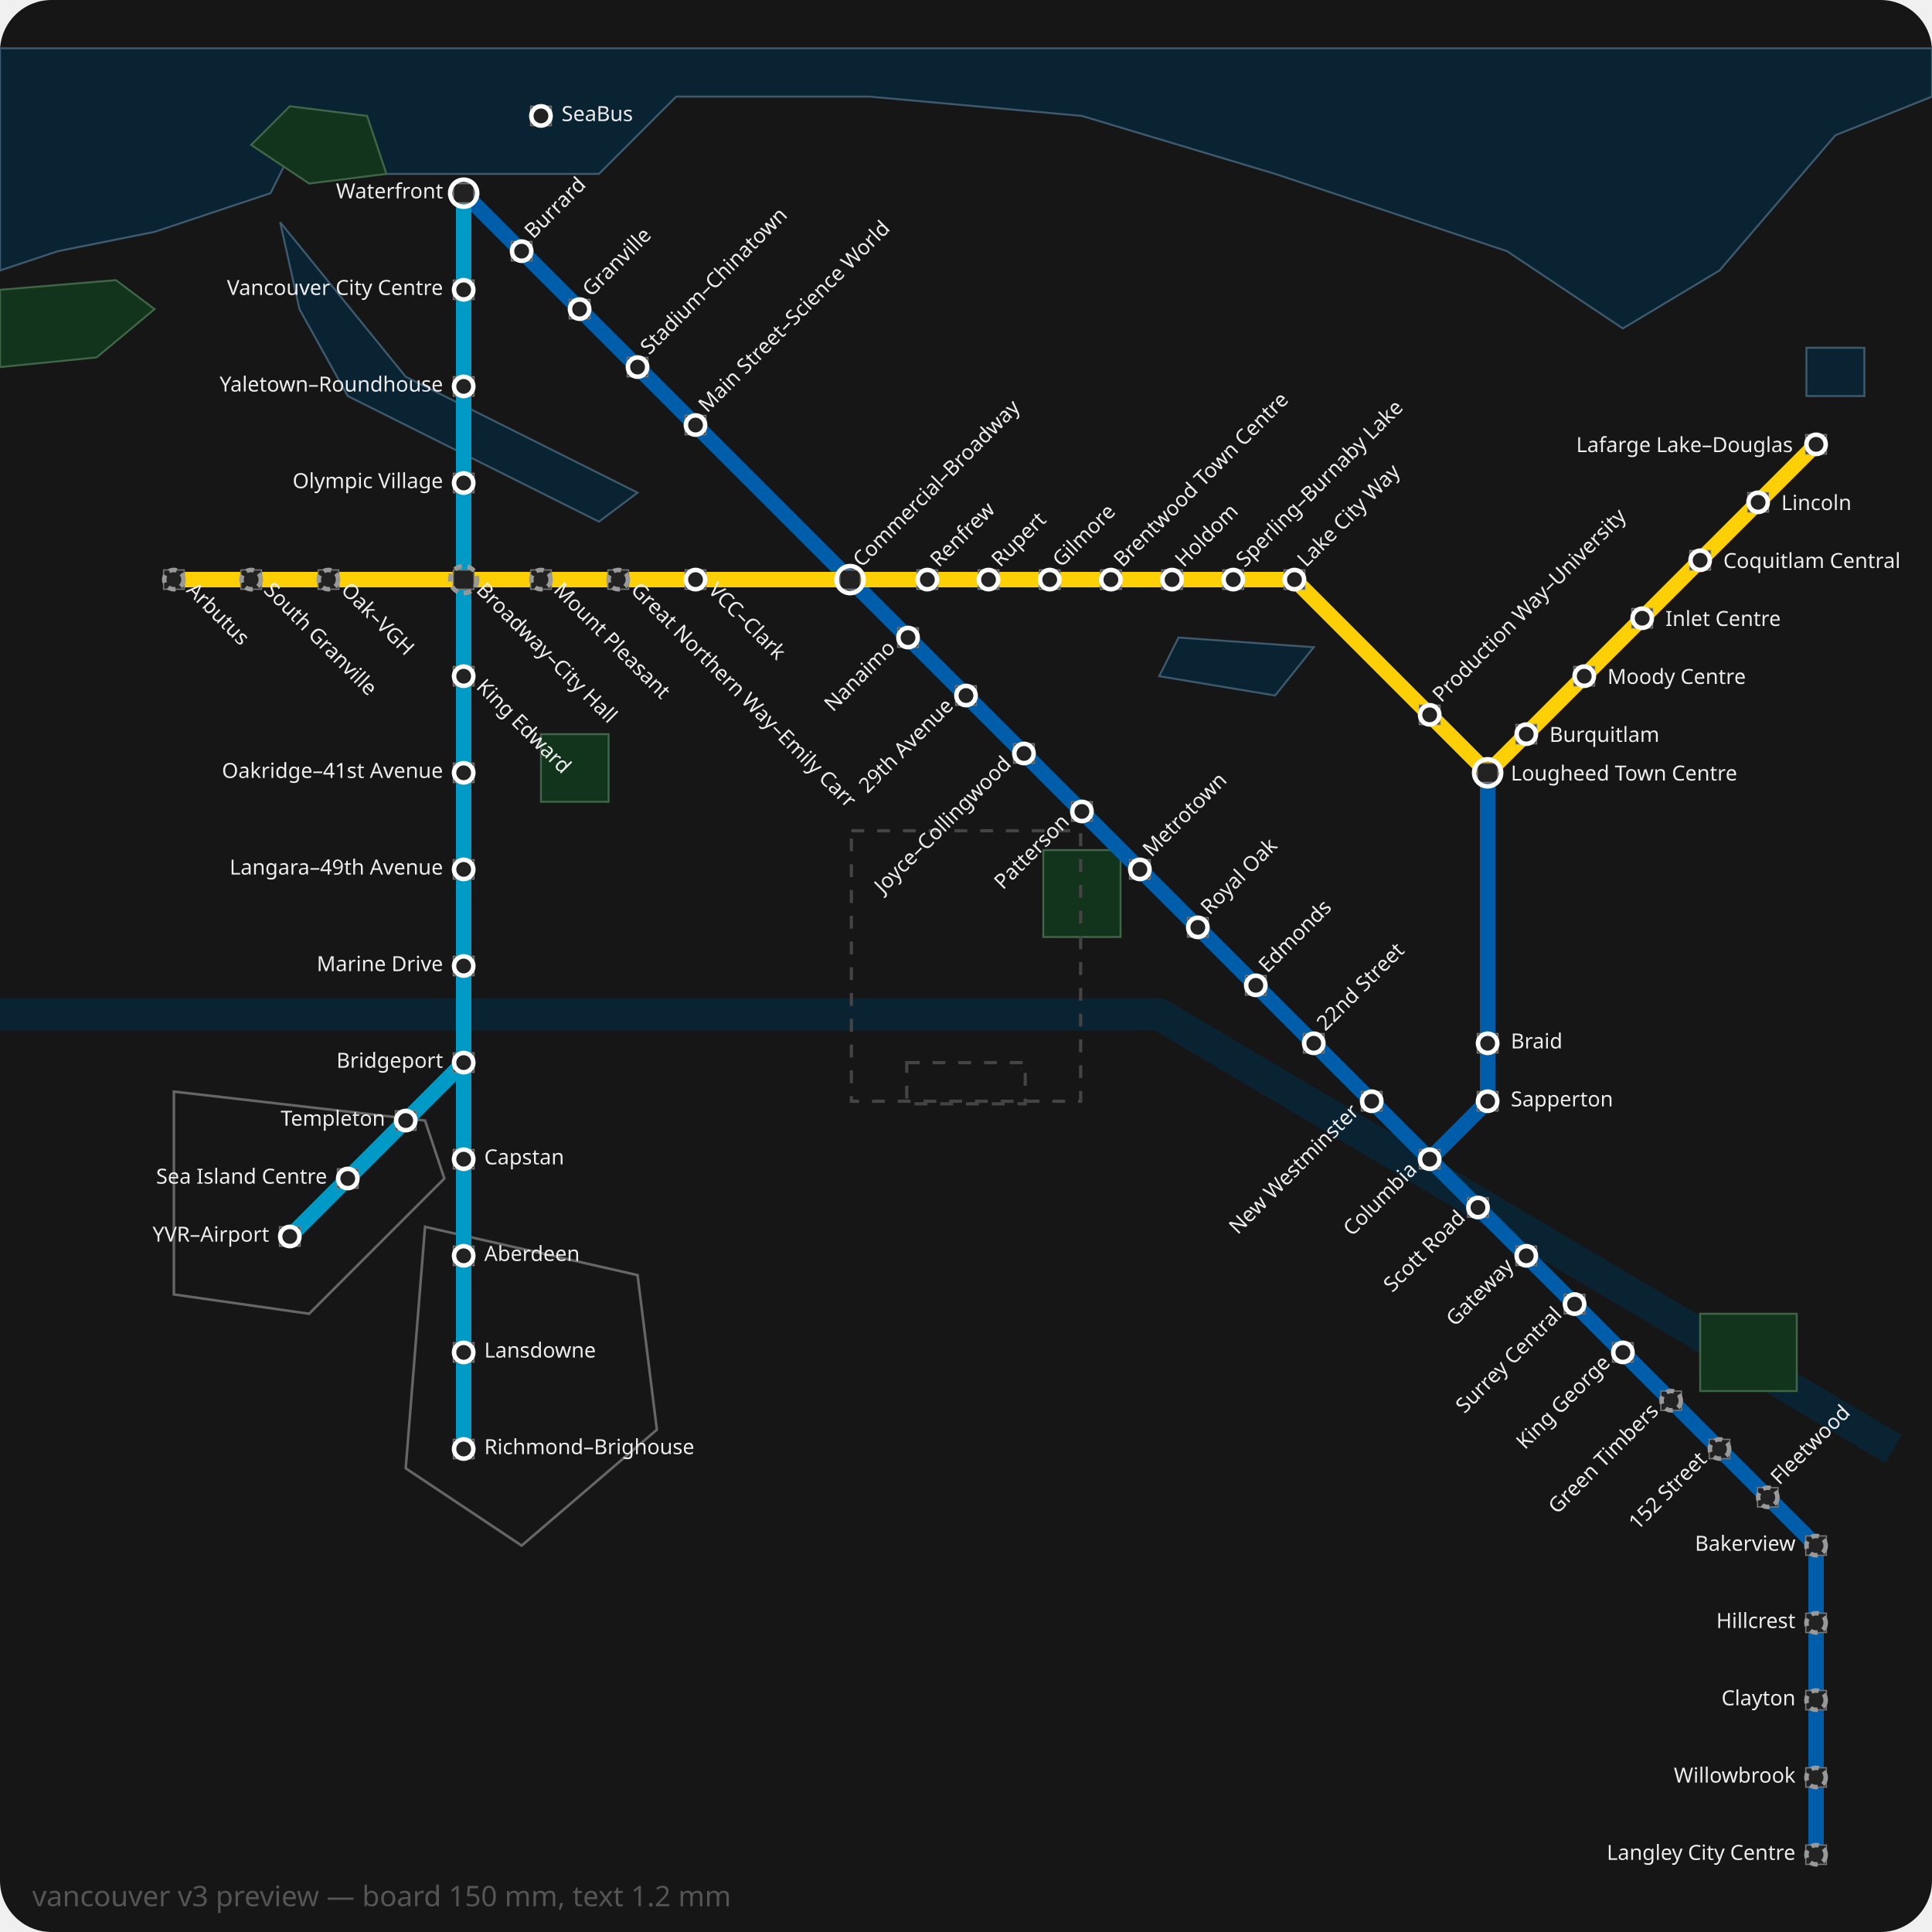
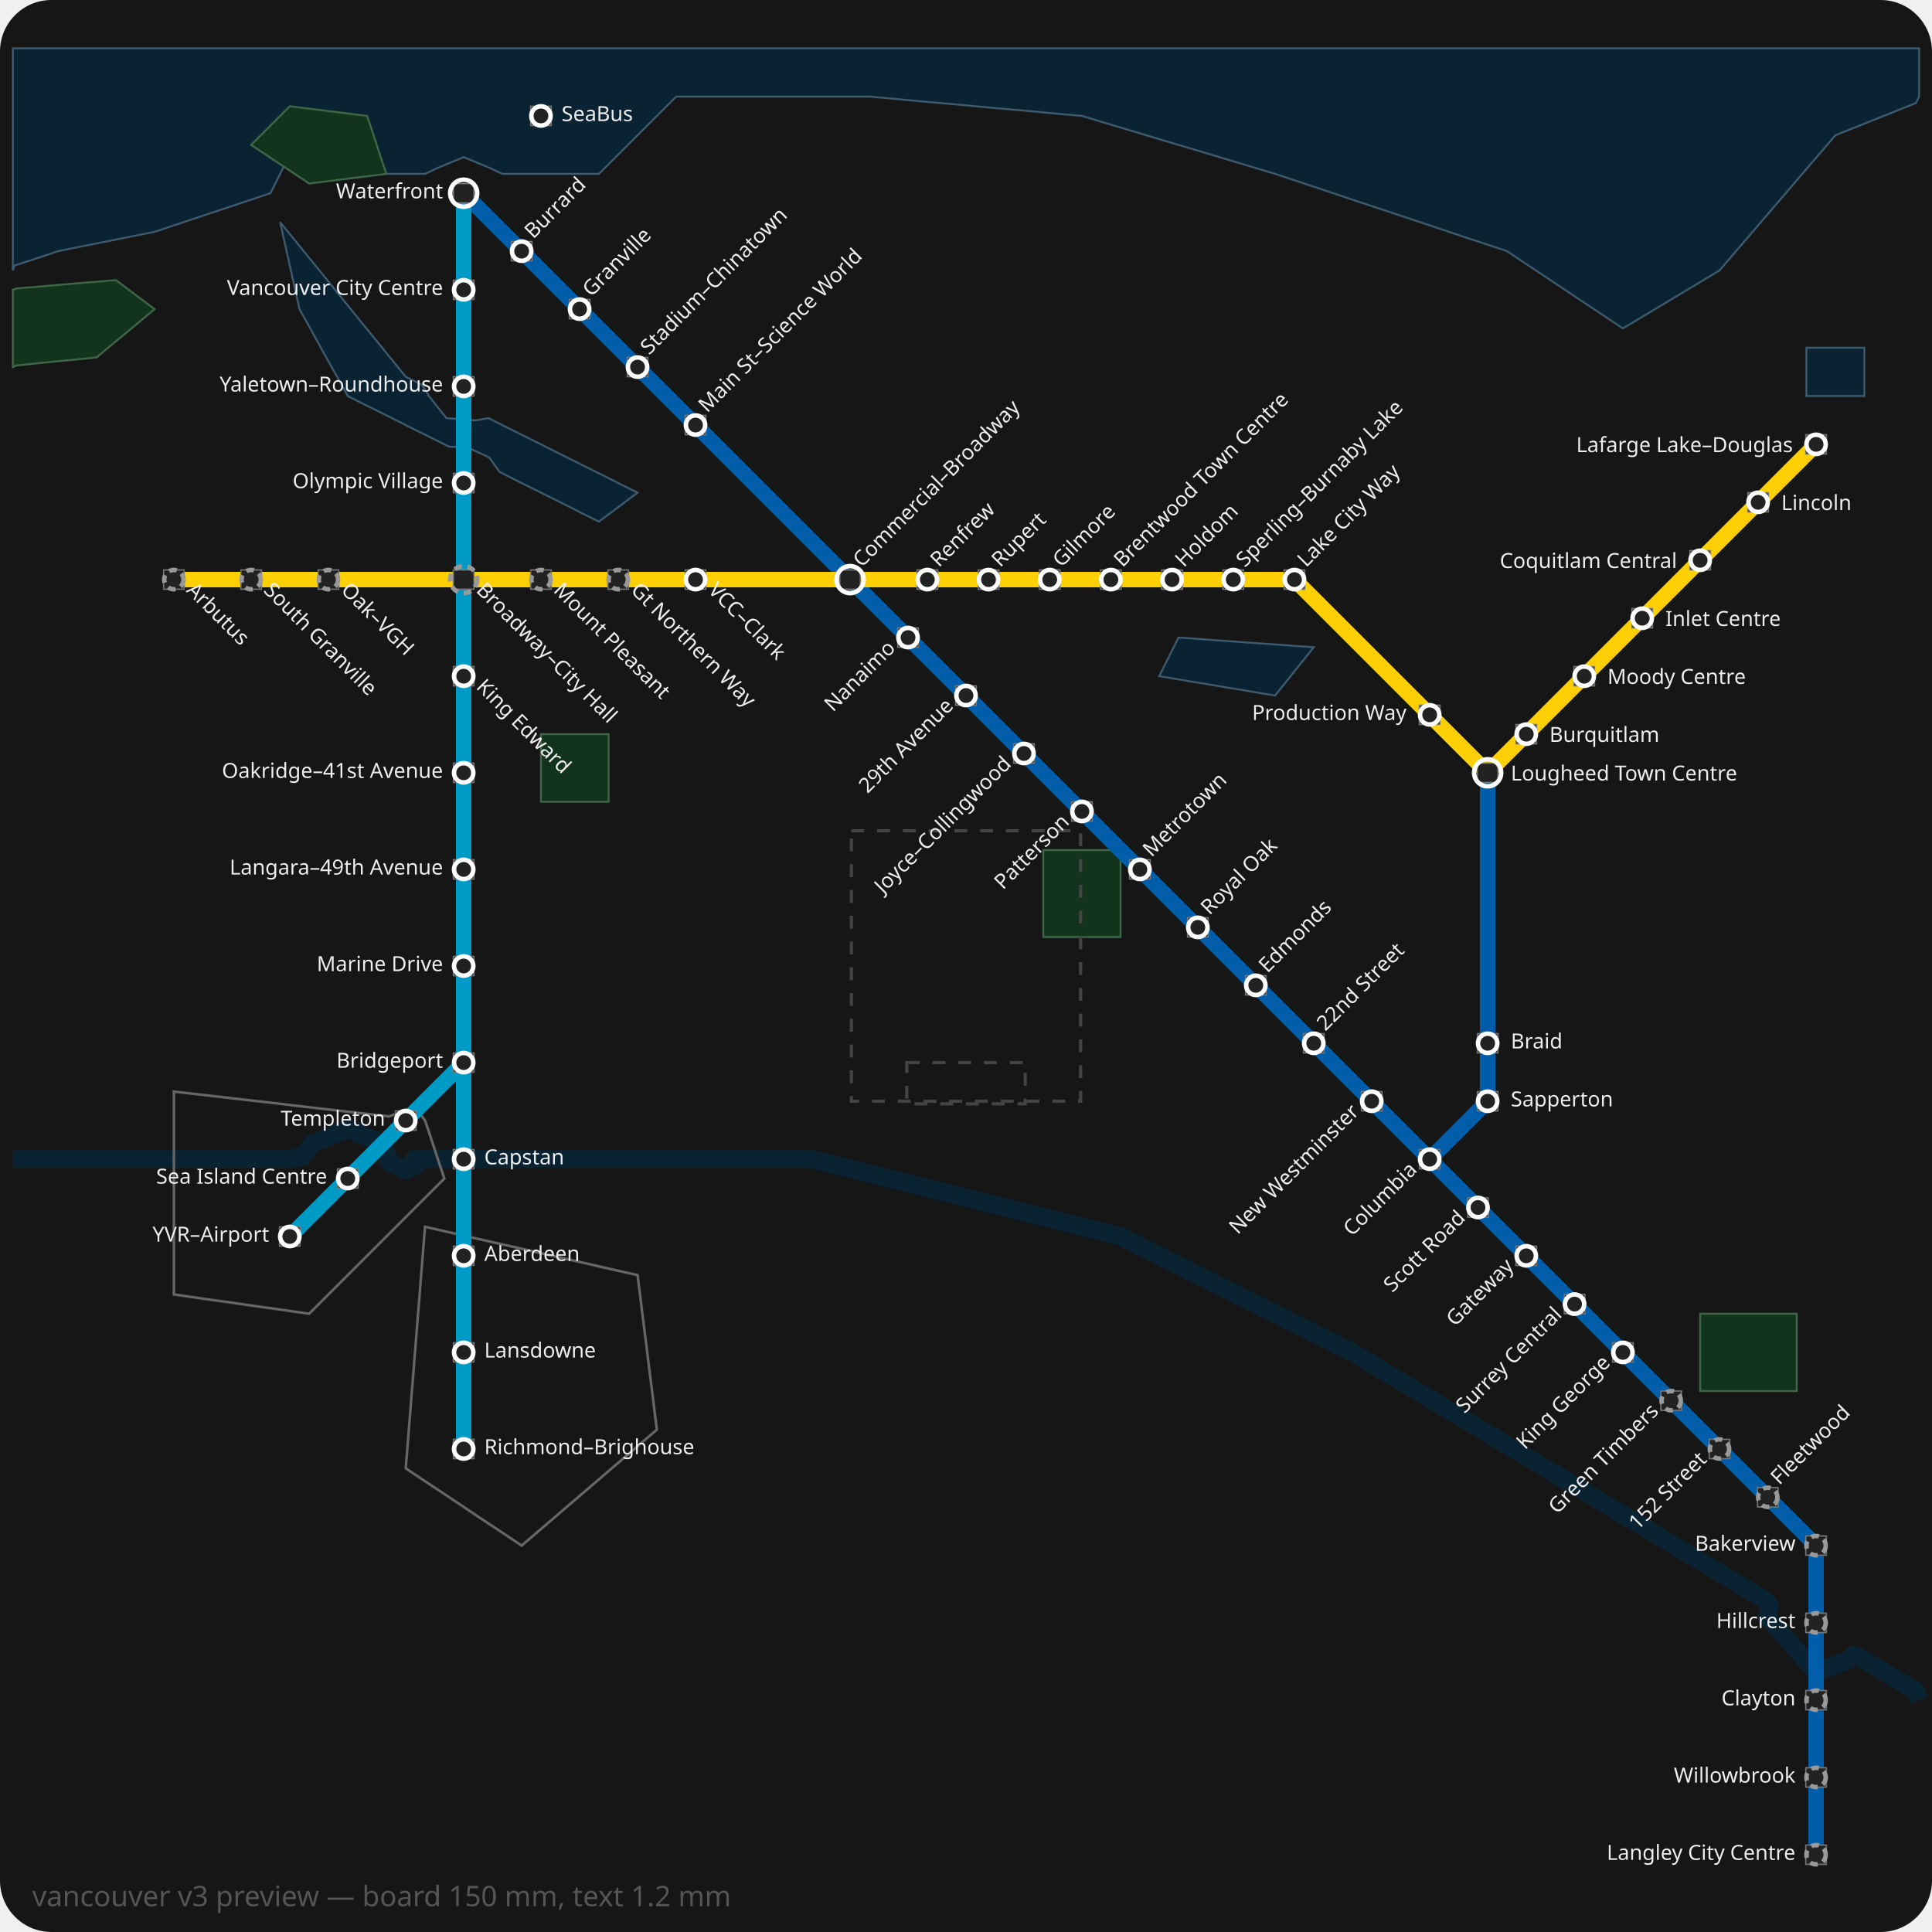
<svg xmlns="http://www.w3.org/2000/svg" width="150.0mm" height="150.0mm" viewBox="0 0 150.0 150.0" font-family="sans-serif">
  <rect x="0" y="0" width="150.0" height="150.0" rx="4" fill="#161616" />
-   <polygon points="0.00,3.75 150.00,3.75 150.00,7.50 142.50,10.50 133.50,21.00 126.00,25.50 117.00,19.50 99.00,13.50 84.00,9.00 67.50,7.50 52.50,7.50 46.50,13.50 28.50,13.50 24.00,9.00 21.00,15.00 12.00,18.00 4.50,19.50 0.00,21.00" fill="#0a2333" stroke="#3d5a6e" stroke-width="0.15" />
-   <polygon points="21.75,17.25 31.50,29.25 40.50,33.75 49.50,38.25 46.50,40.50 37.50,36.00 27.00,30.75 23.25,24.00" fill="#0a2333" stroke="#3d5a6e" stroke-width="0.15" />
-   <polyline points="0.00,78.75 90.00,78.75 147.00,112.50" fill="none" stroke="#0a2333" stroke-width="2.5" stroke-linejoin="round" />
-   <polygon points="13.50,84.75 33.00,87.00 34.50,91.50 24.00,102.00 13.50,100.50" fill="none" stroke="#666" stroke-width="0.2" />
-   <polygon points="33.00,95.25 49.50,99.00 51.00,111.00 40.50,120.00 31.50,114.00" fill="none" stroke="#666" stroke-width="0.2" />
-   <polygon points="22.50,8.25 28.50,9.00 30.00,13.50 24.00,14.25 19.50,11.25" fill="#12331c" stroke="#3f6647" stroke-width="0.15" />
-   <polygon points="0.00,22.50 9.00,21.75 12.00,24.00 7.50,27.75 0.00,28.50" fill="#12331c" stroke="#3f6647" stroke-width="0.15" />
-   <polygon points="42.00,57.00 47.25,57.00 47.25,62.25 42.00,62.25" fill="#12331c" stroke="#3f6647" stroke-width="0.15" />
-   <polygon points="81.00,66.00 87.00,66.00 87.00,72.75 81.00,72.75" fill="#12331c" stroke="#3f6647" stroke-width="0.15" />
-   <polygon points="91.50,49.50 102.00,50.25 99.00,54.00 90.00,52.50" fill="#0a2333" stroke="#3d5a6e" stroke-width="0.15" />
-   <polygon points="132.00,102.00 139.50,102.00 139.50,108.00 132.00,108.00" fill="#12331c" stroke="#3f6647" stroke-width="0.15" />
-   <polygon points="140.25,27.00 144.75,27.00 144.75,30.75 140.25,30.75" fill="#0a2333" stroke="#3d5a6e" stroke-width="0.15" />
+   <polygon points="1.00,3.75 1.50,3.75 3.00,3.75 4.50,3.75 6.00,3.75 7.50,3.75 9.00,3.75 10.50,3.75 12.00,3.75 13.50,3.75 15.00,3.75 16.50,3.75 18.00,3.75 19.50,3.75 21.00,3.75 22.50,3.75 24.00,3.75 25.50,3.75 27.00,3.75 28.50,3.75 30.00,3.75 31.50,3.75 33.00,3.75 34.50,3.75 36.00,3.75 37.50,3.75 39.00,3.75 40.50,3.75 42.00,3.75 43.50,3.75 45.00,3.75 46.50,3.75 48.00,3.75 49.50,3.75 51.00,3.75 52.50,3.75 54.00,3.75 55.50,3.75 57.00,3.75 58.50,3.75 60.00,3.75 61.50,3.75 63.00,3.75 64.50,3.75 66.00,3.75 67.50,3.75 69.00,3.75 70.50,3.75 72.00,3.75 73.50,3.75 75.00,3.75 76.50,3.75 78.00,3.75 79.50,3.75 81.00,3.75 82.50,3.75 84.00,3.75 85.50,3.75 87.00,3.75 88.50,3.75 90.00,3.75 91.50,3.75 93.00,3.75 94.50,3.75 96.00,3.75 97.50,3.75 99.00,3.75 100.50,3.75 102.00,3.75 103.50,3.75 105.00,3.75 106.50,3.75 108.00,3.75 109.50,3.75 111.00,3.75 112.50,3.75 114.00,3.75 115.50,3.75 117.00,3.75 118.50,3.75 120.00,3.75 121.50,3.75 123.00,3.75 124.50,3.75 126.00,3.75 127.50,3.75 129.00,3.75 130.50,3.75 132.00,3.75 133.50,3.75 135.00,3.75 136.50,3.75 138.00,3.75 139.50,3.75 141.00,3.75 142.50,3.75 144.00,3.75 145.50,3.75 147.00,3.75 148.50,3.75 149.00,3.75 149.00,5.00 149.00,6.25 149.00,7.50 148.75,8.00 147.50,8.50 146.25,9.00 145.00,9.50 143.75,10.00 142.50,10.50 141.60,11.55 140.70,12.60 139.80,13.65 138.90,14.70 138.00,15.75 137.10,16.80 136.20,17.85 135.30,18.90 134.40,19.95 133.50,21.00 132.25,21.75 131.00,22.50 129.75,23.25 128.50,24.00 127.25,24.75 126.00,25.50 124.88,24.75 123.75,24.00 122.62,23.25 121.50,22.50 120.38,21.75 119.25,21.00 118.12,20.25 117.00,19.50 115.62,19.04 114.23,18.58 112.85,18.12 111.46,17.65 110.08,17.19 108.69,16.73 107.31,16.27 105.92,15.81 104.54,15.35 103.15,14.88 101.77,14.42 100.38,13.96 99.00,13.50 97.64,13.09 96.27,12.68 94.91,12.27 93.55,11.86 92.18,11.45 90.82,11.05 89.45,10.64 88.09,10.23 86.73,9.82 85.36,9.41 84.00,9.00 82.62,8.88 81.25,8.75 79.88,8.62 78.50,8.50 77.12,8.38 75.75,8.25 74.38,8.12 73.00,8.00 71.62,7.88 70.25,7.75 68.88,7.62 67.50,7.50 66.00,7.50 64.50,7.50 63.00,7.50 61.50,7.50 60.00,7.50 58.50,7.50 57.00,7.50 55.50,7.50 54.00,7.50 52.50,7.50 51.50,8.50 50.50,9.50 49.50,10.50 48.50,11.50 47.50,12.50 46.50,13.50 45.00,13.50 43.50,13.50 42.00,13.50 40.50,13.50 39.00,13.50 37.98,13.02 36.00,12.20 34.02,13.02 33.00,13.50 31.50,13.50 30.00,13.50 28.50,13.50 27.60,12.60 26.70,11.70 25.80,10.80 24.90,9.90 24.00,9.00 23.40,10.20 22.80,11.40 22.20,12.60 21.60,13.80 21.00,15.00 19.71,15.43 18.43,15.86 17.14,16.29 15.86,16.71 14.57,17.14 13.29,17.57 12.00,18.00 10.75,18.25 9.50,18.50 8.25,18.75 7.00,19.00 5.75,19.25 4.50,19.50 3.38,19.88 2.25,20.25 1.12,20.62 1.00,21.00 1.00,19.56 1.00,18.12 1.00,16.69 1.00,15.25 1.00,13.81 1.00,12.38 1.00,10.94 1.00,9.50 1.00,8.06 1.00,6.62 1.00,5.19" fill="#0a2333" stroke="#3d5a6e" stroke-width="0.15" />
+   <polygon points="21.75,17.25 22.64,18.34 23.52,19.43 24.41,20.52 25.30,21.61 26.18,22.70 27.07,23.80 27.95,24.89 28.84,25.98 29.73,27.07 30.61,28.16 31.50,29.25 32.79,29.89 33.30,30.75 34.66,32.46 36.93,32.64 37.93,32.46 39.21,33.11 40.50,33.75 41.79,34.39 43.07,35.04 44.36,35.68 45.64,36.32 46.93,36.96 48.21,37.61 49.50,38.25 48.50,39.00 47.50,39.75 46.50,40.50 45.21,39.86 43.93,39.21 42.64,38.57 41.36,37.93 40.07,37.29 38.79,36.64 37.98,35.52 36.24,34.71 34.88,34.69 33.56,34.03 32.25,33.38 30.94,32.72 29.62,32.06 28.31,31.41 27.00,30.75 26.38,29.62 25.75,28.50 25.12,27.38 24.50,26.25 23.88,25.12 23.25,24.00 22.95,22.65 22.65,21.30 22.35,19.95 22.05,18.60" fill="#0a2333" stroke="#3d5a6e" stroke-width="0.15" />
+   <polyline points="1.00,90.00 22.50,90.00 23.56,89.78 24.28,88.78 27.00,87.65 29.72,88.78 30.22,90.22 31.50,90.85 32.37,90.44 32.15,90.00 63.00,90.00 87.00,96.00 105.00,105.00 137.14,124.29 137.39,124.67 137.18,125.49 141.00,129.85 143.63,128.81 143.96,128.46 148.71,131.23 149.00,132.00" fill="none" stroke="#0a2333" stroke-width="1.4" stroke-linejoin="round" />
+   <polygon points="13.50,84.75 14.89,84.91 16.29,85.07 17.68,85.23 19.07,85.39 20.46,85.55 21.86,85.71 23.25,85.88 24.64,86.04 26.04,86.20 27.43,86.36 28.82,86.52 30.21,86.68 32.22,85.92 33.00,87.00 33.38,88.12 33.75,89.25 34.12,90.38 34.50,91.50 33.45,92.55 32.40,93.60 31.35,94.65 30.30,95.70 29.25,96.75 28.20,97.80 27.15,98.85 26.10,99.90 25.05,100.95 24.00,102.00 22.69,101.81 21.38,101.62 20.06,101.44 18.75,101.25 17.44,101.06 16.12,100.88 14.81,100.69 13.50,100.50 13.50,99.07 13.50,97.64 13.50,96.20 13.50,94.77 13.50,93.34 13.50,91.91 13.50,90.48 13.50,89.05 13.50,87.61 13.50,86.18" fill="none" stroke="#666" stroke-width="0.2" />
+   <polygon points="33.00,95.25 34.38,95.56 35.75,95.88 37.12,96.19 38.50,96.50 39.88,96.81 41.25,97.12 42.62,97.44 44.00,97.75 45.38,98.06 46.75,98.38 48.12,98.69 49.50,99.00 49.67,100.33 49.83,101.67 50.00,103.00 50.17,104.33 50.33,105.67 50.50,107.00 50.67,108.33 50.83,109.67 51.00,111.00 49.95,111.90 48.90,112.80 47.85,113.70 46.80,114.60 45.75,115.50 44.70,116.40 43.65,117.30 42.60,118.20 41.55,119.10 40.50,120.00 39.38,119.25 38.25,118.50 37.12,117.75 36.00,117.00 34.88,116.25 33.75,115.50 32.62,114.75 31.50,114.00 31.62,112.56 31.73,111.12 31.85,109.67 31.96,108.23 32.08,106.79 32.19,105.35 32.31,103.90 32.42,102.46 32.54,101.02 32.65,99.58 32.77,98.13 32.88,96.69" fill="none" stroke="#666" stroke-width="0.2" />
+   <polygon points="22.50,8.25 23.70,8.40 24.90,8.55 26.10,8.70 27.30,8.85 28.50,9.00 28.88,10.12 29.25,11.25 29.62,12.38 30.00,13.50 28.80,13.65 27.60,13.80 26.40,13.95 25.20,14.10 24.00,14.25 22.88,13.50 21.75,12.75 20.62,12.00 19.50,11.25 20.50,10.25 21.50,9.25" fill="#12331c" stroke="#3f6647" stroke-width="0.15" />
+   <polygon points="1.00,22.50 1.29,22.39 2.57,22.29 3.86,22.18 5.14,22.07 6.43,21.96 7.71,21.86 9.00,21.75 10.00,22.50 11.00,23.25 12.00,24.00 10.88,24.94 9.75,25.88 8.62,26.81 7.50,27.75 6.25,27.88 5.00,28.00 3.75,28.12 2.50,28.25 1.25,28.38 1.00,28.50 1.00,27.00 1.00,25.50 1.00,24.00" fill="#12331c" stroke="#3f6647" stroke-width="0.15" />
+   <polygon points="42.00,57.00 43.31,57.00 44.62,57.00 45.94,57.00 47.25,57.00 47.25,58.31 47.25,59.62 47.25,60.94 47.25,62.25 45.94,62.25 44.62,62.25 43.31,62.25 42.00,62.25 42.00,60.94 42.00,59.62 42.00,58.31" fill="#12331c" stroke="#3f6647" stroke-width="0.15" />
+   <polygon points="81.00,66.00 82.50,66.00 84.00,66.00 85.50,66.00 87.00,66.00 87.00,67.35 87.00,68.70 87.00,70.05 87.00,71.40 87.00,72.75 85.50,72.75 84.00,72.75 82.50,72.75 81.00,72.75 81.00,71.40 81.00,70.05 81.00,68.70 81.00,67.35" fill="#12331c" stroke="#3f6647" stroke-width="0.15" />
+   <polygon points="91.50,49.50 92.81,49.59 94.12,49.69 95.44,49.78 96.75,49.88 98.06,49.97 99.38,50.06 100.69,50.16 102.00,50.25 101.25,51.19 100.50,52.12 99.75,53.06 99.00,54.00 97.71,53.79 96.43,53.57 95.14,53.36 93.86,53.14 92.57,52.93 91.29,52.71 90.00,52.50 90.50,51.50 91.00,50.50" fill="#0a2333" stroke="#3d5a6e" stroke-width="0.15" />
+   <polygon points="132.00,102.00 133.50,102.00 135.00,102.00 136.50,102.00 138.00,102.00 139.50,102.00 139.50,103.50 139.50,105.00 139.50,106.50 139.50,108.00 138.00,108.00 136.50,108.00 135.00,108.00 133.50,108.00 132.00,108.00 132.00,106.50 132.00,105.00 132.00,103.50" fill="#12331c" stroke="#3f6647" stroke-width="0.15" />
+   <polygon points="140.25,27.00 141.75,27.00 143.25,27.00 144.75,27.00 144.75,28.25 144.75,29.50 144.75,30.75 143.25,30.75 141.75,30.75 140.25,30.75 140.25,29.50 140.25,28.25" fill="#0a2333" stroke="#3d5a6e" stroke-width="0.15" />
  <polyline points="36.00,15.00 40.50,19.50 45.00,24.00 49.50,28.50 54.00,33.00 66.00,45.00 70.50,49.50 75.00,54.00 79.50,58.50 84.00,63.00 88.50,67.50 93.00,72.00 97.50,76.50 102.00,81.00 106.50,85.50 111.00,90.00" fill="none" stroke="#005DAA" stroke-width="1.2" stroke-linejoin="round" stroke-linecap="round" />
  <polyline points="111.00,90.00 115.50,85.50 115.50,81.00 115.50,60.00 111.00,55.50" fill="none" stroke="#005DAA" stroke-width="1.2" stroke-linejoin="round" stroke-linecap="round" />
  <polyline points="111.00,90.00 114.75,93.75 118.50,97.50 122.25,101.25 126.00,105.00 129.75,108.75 133.50,112.50 137.25,116.25 141.00,120.00 141.00,126.00 141.00,132.00 141.00,138.00 141.00,144.00" fill="none" stroke="#005DAA" stroke-width="1.2" stroke-linejoin="round" stroke-linecap="round" />
  <polyline points="13.50,45.00 19.50,45.00 25.50,45.00 36.00,45.00 42.00,45.00 48.00,45.00 54.00,45.00 66.00,45.00 72.00,45.00 76.75,45.00 81.50,45.00 86.25,45.00 91.00,45.00 95.75,45.00 100.50,45.00 111.00,55.50 115.50,60.00 118.50,57.00 123.00,52.50 127.50,48.00 132.00,43.50 136.50,39.00 141.00,34.50" fill="none" stroke="#FDD005" stroke-width="1.2" stroke-linejoin="round" stroke-linecap="round" />
  <polyline points="36.00,15.00 36.00,22.50 36.00,30.00 36.00,37.50 36.00,45.00 36.00,52.50 36.00,60.00 36.00,67.50 36.00,75.00 36.00,82.50" fill="none" stroke="#009AC7" stroke-width="1.2" stroke-linejoin="round" stroke-linecap="round" />
  <polyline points="36.00,82.50 31.50,87.00 27.00,91.50 22.50,96.00" fill="none" stroke="#009AC7" stroke-width="1.2" stroke-linejoin="round" stroke-linecap="round" />
  <polyline points="36.00,82.50 36.00,90.00 36.00,97.50 36.00,105.00 36.00,112.50" fill="none" stroke="#009AC7" stroke-width="1.2" stroke-linejoin="round" stroke-linecap="round" />
  <rect x="66.10" y="64.50" width="17.8" height="21.0" fill="none" stroke="#444" stroke-width="0.25" stroke-dasharray="1,1" />
  <rect x="70.40" y="82.50" width="9.2" height="3.2" fill="none" stroke="#444" stroke-width="0.25" stroke-dasharray="1,1" />
  <rect x="35.20" y="14.25" width="1.6" height="1.5" fill="#222" stroke="#777" stroke-width="0.1" />
  <circle cx="36.00" cy="15.00" r="1.05" fill="none" stroke="#fff" stroke-width="0.35" />
  <rect x="39.70" y="18.75" width="1.6" height="1.5" fill="#222" stroke="#777" stroke-width="0.1" />
  <circle cx="40.50" cy="19.50" r="0.75" fill="none" stroke="#fff" stroke-width="0.35" />
  <rect x="44.20" y="23.25" width="1.6" height="1.5" fill="#222" stroke="#777" stroke-width="0.1" />
  <circle cx="45.00" cy="24.00" r="0.75" fill="none" stroke="#fff" stroke-width="0.35" />
  <rect x="48.70" y="27.75" width="1.6" height="1.5" fill="#222" stroke="#777" stroke-width="0.1" />
  <circle cx="49.50" cy="28.50" r="0.75" fill="none" stroke="#fff" stroke-width="0.35" />
  <rect x="53.20" y="32.25" width="1.6" height="1.5" fill="#222" stroke="#777" stroke-width="0.1" />
  <circle cx="54.00" cy="33.00" r="0.75" fill="none" stroke="#fff" stroke-width="0.35" />
  <rect x="65.20" y="44.25" width="1.6" height="1.5" fill="#222" stroke="#777" stroke-width="0.1" />
  <circle cx="66.00" cy="45.00" r="1.05" fill="none" stroke="#fff" stroke-width="0.35" />
  <rect x="69.70" y="48.75" width="1.6" height="1.5" fill="#222" stroke="#777" stroke-width="0.1" />
  <circle cx="70.50" cy="49.50" r="0.75" fill="none" stroke="#fff" stroke-width="0.35" />
  <rect x="74.20" y="53.25" width="1.6" height="1.5" fill="#222" stroke="#777" stroke-width="0.1" />
  <circle cx="75.00" cy="54.00" r="0.75" fill="none" stroke="#fff" stroke-width="0.35" />
  <rect x="78.70" y="57.75" width="1.6" height="1.5" fill="#222" stroke="#777" stroke-width="0.1" />
  <circle cx="79.50" cy="58.50" r="0.75" fill="none" stroke="#fff" stroke-width="0.35" />
  <rect x="83.20" y="62.25" width="1.6" height="1.5" fill="#222" stroke="#777" stroke-width="0.1" />
  <circle cx="84.00" cy="63.00" r="0.75" fill="none" stroke="#fff" stroke-width="0.35" />
  <rect x="87.70" y="66.75" width="1.6" height="1.5" fill="#222" stroke="#777" stroke-width="0.1" />
  <circle cx="88.50" cy="67.50" r="0.75" fill="none" stroke="#fff" stroke-width="0.35" />
  <rect x="92.20" y="71.25" width="1.6" height="1.5" fill="#222" stroke="#777" stroke-width="0.1" />
  <circle cx="93.00" cy="72.00" r="0.75" fill="none" stroke="#fff" stroke-width="0.35" />
  <rect x="96.70" y="75.75" width="1.6" height="1.5" fill="#222" stroke="#777" stroke-width="0.1" />
  <circle cx="97.50" cy="76.50" r="0.75" fill="none" stroke="#fff" stroke-width="0.35" />
  <rect x="101.20" y="80.25" width="1.6" height="1.5" fill="#222" stroke="#777" stroke-width="0.1" />
  <circle cx="102.00" cy="81.00" r="0.75" fill="none" stroke="#fff" stroke-width="0.35" />
  <rect x="105.70" y="84.75" width="1.6" height="1.5" fill="#222" stroke="#777" stroke-width="0.1" />
  <circle cx="106.50" cy="85.50" r="0.75" fill="none" stroke="#fff" stroke-width="0.35" />
  <rect x="110.20" y="89.25" width="1.6" height="1.5" fill="#222" stroke="#777" stroke-width="0.1" />
  <circle cx="111.00" cy="90.00" r="0.75" fill="none" stroke="#fff" stroke-width="0.35" />
  <rect x="114.70" y="84.75" width="1.6" height="1.5" fill="#222" stroke="#777" stroke-width="0.1" />
  <circle cx="115.50" cy="85.50" r="0.75" fill="none" stroke="#fff" stroke-width="0.35" />
  <rect x="114.70" y="80.25" width="1.6" height="1.5" fill="#222" stroke="#777" stroke-width="0.1" />
  <circle cx="115.50" cy="81.00" r="0.75" fill="none" stroke="#fff" stroke-width="0.35" />
  <rect x="114.70" y="59.25" width="1.6" height="1.5" fill="#222" stroke="#777" stroke-width="0.1" />
  <circle cx="115.50" cy="60.00" r="1.05" fill="none" stroke="#fff" stroke-width="0.35" />
  <rect x="110.20" y="54.75" width="1.6" height="1.5" fill="#222" stroke="#777" stroke-width="0.1" />
  <circle cx="111.00" cy="55.50" r="0.75" fill="none" stroke="#fff" stroke-width="0.35" />
  <rect x="113.95" y="93.00" width="1.6" height="1.5" fill="#222" stroke="#777" stroke-width="0.1" />
  <circle cx="114.75" cy="93.75" r="0.75" fill="none" stroke="#fff" stroke-width="0.35" />
  <rect x="117.70" y="96.75" width="1.6" height="1.5" fill="#222" stroke="#777" stroke-width="0.1" />
  <circle cx="118.50" cy="97.50" r="0.75" fill="none" stroke="#fff" stroke-width="0.35" />
  <rect x="121.45" y="100.50" width="1.6" height="1.5" fill="#222" stroke="#777" stroke-width="0.1" />
  <circle cx="122.25" cy="101.25" r="0.75" fill="none" stroke="#fff" stroke-width="0.35" />
  <rect x="125.20" y="104.25" width="1.6" height="1.5" fill="#222" stroke="#777" stroke-width="0.1" />
  <circle cx="126.00" cy="105.00" r="0.75" fill="none" stroke="#fff" stroke-width="0.35" />
  <rect x="128.95" y="108.00" width="1.6" height="1.5" fill="#222" stroke="#777" stroke-width="0.1" />
  <circle cx="129.75" cy="108.75" r="0.75" fill="none" stroke="#999" stroke-width="0.35" stroke-dasharray="0.6,0.45" />
  <rect x="132.70" y="111.75" width="1.6" height="1.5" fill="#222" stroke="#777" stroke-width="0.1" />
  <circle cx="133.50" cy="112.50" r="0.75" fill="none" stroke="#999" stroke-width="0.35" stroke-dasharray="0.6,0.45" />
  <rect x="136.45" y="115.50" width="1.6" height="1.5" fill="#222" stroke="#777" stroke-width="0.1" />
  <circle cx="137.25" cy="116.25" r="0.75" fill="none" stroke="#999" stroke-width="0.35" stroke-dasharray="0.6,0.45" />
  <rect x="140.20" y="119.25" width="1.6" height="1.5" fill="#222" stroke="#777" stroke-width="0.1" />
  <circle cx="141.00" cy="120.00" r="0.75" fill="none" stroke="#999" stroke-width="0.35" stroke-dasharray="0.6,0.45" />
  <rect x="140.20" y="125.25" width="1.6" height="1.5" fill="#222" stroke="#777" stroke-width="0.1" />
  <circle cx="141.00" cy="126.00" r="0.75" fill="none" stroke="#999" stroke-width="0.35" stroke-dasharray="0.6,0.45" />
  <rect x="140.20" y="131.25" width="1.6" height="1.5" fill="#222" stroke="#777" stroke-width="0.1" />
  <circle cx="141.00" cy="132.00" r="0.75" fill="none" stroke="#999" stroke-width="0.35" stroke-dasharray="0.6,0.45" />
  <rect x="140.20" y="137.25" width="1.6" height="1.5" fill="#222" stroke="#777" stroke-width="0.1" />
  <circle cx="141.00" cy="138.00" r="0.75" fill="none" stroke="#999" stroke-width="0.35" stroke-dasharray="0.6,0.45" />
  <rect x="140.20" y="143.25" width="1.6" height="1.5" fill="#222" stroke="#777" stroke-width="0.1" />
  <circle cx="141.00" cy="144.00" r="0.75" fill="none" stroke="#999" stroke-width="0.35" stroke-dasharray="0.6,0.45" />
  <rect x="12.70" y="44.25" width="1.6" height="1.5" fill="#222" stroke="#777" stroke-width="0.1" />
  <circle cx="13.50" cy="45.00" r="0.75" fill="none" stroke="#999" stroke-width="0.35" stroke-dasharray="0.6,0.45" />
  <rect x="18.70" y="44.25" width="1.6" height="1.5" fill="#222" stroke="#777" stroke-width="0.1" />
  <circle cx="19.50" cy="45.00" r="0.75" fill="none" stroke="#999" stroke-width="0.35" stroke-dasharray="0.6,0.45" />
  <rect x="24.70" y="44.25" width="1.6" height="1.5" fill="#222" stroke="#777" stroke-width="0.1" />
  <circle cx="25.50" cy="45.00" r="0.75" fill="none" stroke="#999" stroke-width="0.35" stroke-dasharray="0.6,0.45" />
  <rect x="35.20" y="44.25" width="1.6" height="1.5" fill="#222" stroke="#777" stroke-width="0.1" />
  <circle cx="36.00" cy="45.00" r="1.05" fill="none" stroke="#999" stroke-width="0.35" stroke-dasharray="0.6,0.45" />
  <rect x="41.20" y="44.25" width="1.6" height="1.5" fill="#222" stroke="#777" stroke-width="0.1" />
  <circle cx="42.00" cy="45.00" r="0.75" fill="none" stroke="#999" stroke-width="0.35" stroke-dasharray="0.6,0.45" />
  <rect x="47.20" y="44.25" width="1.6" height="1.5" fill="#222" stroke="#777" stroke-width="0.1" />
  <circle cx="48.00" cy="45.00" r="0.75" fill="none" stroke="#999" stroke-width="0.35" stroke-dasharray="0.6,0.45" />
  <rect x="53.20" y="44.25" width="1.6" height="1.5" fill="#222" stroke="#777" stroke-width="0.1" />
  <circle cx="54.00" cy="45.00" r="0.75" fill="none" stroke="#fff" stroke-width="0.35" />
  <rect x="71.20" y="44.25" width="1.6" height="1.5" fill="#222" stroke="#777" stroke-width="0.1" />
  <circle cx="72.00" cy="45.00" r="0.75" fill="none" stroke="#fff" stroke-width="0.35" />
  <rect x="75.95" y="44.25" width="1.6" height="1.5" fill="#222" stroke="#777" stroke-width="0.1" />
  <circle cx="76.75" cy="45.00" r="0.75" fill="none" stroke="#fff" stroke-width="0.35" />
  <rect x="80.70" y="44.25" width="1.6" height="1.5" fill="#222" stroke="#777" stroke-width="0.1" />
  <circle cx="81.50" cy="45.00" r="0.75" fill="none" stroke="#fff" stroke-width="0.35" />
  <rect x="85.45" y="44.25" width="1.6" height="1.5" fill="#222" stroke="#777" stroke-width="0.1" />
  <circle cx="86.25" cy="45.00" r="0.75" fill="none" stroke="#fff" stroke-width="0.35" />
  <rect x="90.20" y="44.25" width="1.6" height="1.5" fill="#222" stroke="#777" stroke-width="0.1" />
  <circle cx="91.00" cy="45.00" r="0.75" fill="none" stroke="#fff" stroke-width="0.35" />
  <rect x="94.95" y="44.25" width="1.6" height="1.5" fill="#222" stroke="#777" stroke-width="0.1" />
  <circle cx="95.75" cy="45.00" r="0.75" fill="none" stroke="#fff" stroke-width="0.35" />
  <rect x="99.70" y="44.25" width="1.6" height="1.5" fill="#222" stroke="#777" stroke-width="0.1" />
  <circle cx="100.50" cy="45.00" r="0.75" fill="none" stroke="#fff" stroke-width="0.35" />
  <rect x="117.70" y="56.25" width="1.6" height="1.5" fill="#222" stroke="#777" stroke-width="0.1" />
  <circle cx="118.50" cy="57.00" r="0.75" fill="none" stroke="#fff" stroke-width="0.35" />
  <rect x="122.20" y="51.75" width="1.6" height="1.5" fill="#222" stroke="#777" stroke-width="0.1" />
  <circle cx="123.00" cy="52.50" r="0.75" fill="none" stroke="#fff" stroke-width="0.35" />
  <rect x="126.70" y="47.25" width="1.6" height="1.5" fill="#222" stroke="#777" stroke-width="0.1" />
  <circle cx="127.50" cy="48.00" r="0.75" fill="none" stroke="#fff" stroke-width="0.35" />
  <rect x="131.20" y="42.75" width="1.6" height="1.5" fill="#222" stroke="#777" stroke-width="0.1" />
  <circle cx="132.00" cy="43.50" r="0.75" fill="none" stroke="#fff" stroke-width="0.35" />
  <rect x="135.70" y="38.25" width="1.6" height="1.5" fill="#222" stroke="#777" stroke-width="0.1" />
  <circle cx="136.50" cy="39.00" r="0.75" fill="none" stroke="#fff" stroke-width="0.35" />
  <rect x="140.20" y="33.75" width="1.6" height="1.5" fill="#222" stroke="#777" stroke-width="0.1" />
  <circle cx="141.00" cy="34.50" r="0.75" fill="none" stroke="#fff" stroke-width="0.35" />
  <rect x="35.20" y="21.75" width="1.6" height="1.5" fill="#222" stroke="#777" stroke-width="0.1" />
  <circle cx="36.00" cy="22.50" r="0.75" fill="none" stroke="#fff" stroke-width="0.35" />
  <rect x="35.20" y="29.25" width="1.6" height="1.5" fill="#222" stroke="#777" stroke-width="0.1" />
  <circle cx="36.00" cy="30.00" r="0.75" fill="none" stroke="#fff" stroke-width="0.35" />
  <rect x="35.20" y="36.75" width="1.6" height="1.5" fill="#222" stroke="#777" stroke-width="0.1" />
  <circle cx="36.00" cy="37.50" r="0.75" fill="none" stroke="#fff" stroke-width="0.35" />
  <rect x="35.20" y="51.75" width="1.6" height="1.5" fill="#222" stroke="#777" stroke-width="0.1" />
  <circle cx="36.00" cy="52.50" r="0.75" fill="none" stroke="#fff" stroke-width="0.35" />
  <rect x="35.20" y="59.25" width="1.6" height="1.5" fill="#222" stroke="#777" stroke-width="0.1" />
  <circle cx="36.00" cy="60.00" r="0.75" fill="none" stroke="#fff" stroke-width="0.35" />
  <rect x="35.20" y="66.75" width="1.6" height="1.5" fill="#222" stroke="#777" stroke-width="0.1" />
  <circle cx="36.00" cy="67.50" r="0.75" fill="none" stroke="#fff" stroke-width="0.35" />
  <rect x="35.20" y="74.25" width="1.6" height="1.5" fill="#222" stroke="#777" stroke-width="0.1" />
  <circle cx="36.00" cy="75.00" r="0.75" fill="none" stroke="#fff" stroke-width="0.35" />
  <rect x="35.20" y="81.75" width="1.6" height="1.5" fill="#222" stroke="#777" stroke-width="0.1" />
  <circle cx="36.00" cy="82.50" r="0.75" fill="none" stroke="#fff" stroke-width="0.35" />
  <rect x="30.70" y="86.25" width="1.6" height="1.5" fill="#222" stroke="#777" stroke-width="0.1" />
  <circle cx="31.50" cy="87.00" r="0.75" fill="none" stroke="#fff" stroke-width="0.35" />
  <rect x="26.20" y="90.75" width="1.6" height="1.5" fill="#222" stroke="#777" stroke-width="0.1" />
  <circle cx="27.00" cy="91.50" r="0.75" fill="none" stroke="#fff" stroke-width="0.35" />
  <rect x="21.70" y="95.25" width="1.6" height="1.5" fill="#222" stroke="#777" stroke-width="0.1" />
  <circle cx="22.50" cy="96.00" r="0.75" fill="none" stroke="#fff" stroke-width="0.35" />
  <rect x="35.20" y="89.25" width="1.6" height="1.5" fill="#222" stroke="#777" stroke-width="0.1" />
  <circle cx="36.00" cy="90.00" r="0.75" fill="none" stroke="#fff" stroke-width="0.35" />
  <rect x="35.20" y="96.75" width="1.6" height="1.5" fill="#222" stroke="#777" stroke-width="0.1" />
  <circle cx="36.00" cy="97.50" r="0.75" fill="none" stroke="#fff" stroke-width="0.35" />
  <rect x="35.20" y="104.25" width="1.6" height="1.5" fill="#222" stroke="#777" stroke-width="0.1" />
  <circle cx="36.00" cy="105.00" r="0.75" fill="none" stroke="#fff" stroke-width="0.35" />
  <rect x="35.20" y="111.75" width="1.6" height="1.5" fill="#222" stroke="#777" stroke-width="0.1" />
  <circle cx="36.00" cy="112.50" r="0.75" fill="none" stroke="#fff" stroke-width="0.35" />
  <rect x="41.20" y="8.25" width="1.6" height="1.5" fill="#222" stroke="#777" stroke-width="0.1" />
  <circle cx="42.00" cy="9.00" r="0.75" fill="none" stroke="#fff" stroke-width="0.35" />
  <text transform="translate(34.40,15.40) rotate(0)" text-anchor="end" font-size="1.62" fill="#eee">Waterfront</text>
  <text transform="translate(41.40,18.60) rotate(-45)" text-anchor="start" font-size="1.62" fill="#eee">Burrard</text>
  <text transform="translate(45.90,23.10) rotate(-45)" text-anchor="start" font-size="1.62" fill="#eee">Granville</text>
  <text transform="translate(50.40,27.60) rotate(-45)" text-anchor="start" font-size="1.62" fill="#eee">Stadium–Chinatown</text>
-   <text transform="translate(54.90,32.10) rotate(-45)" text-anchor="start" font-size="1.62" fill="#eee">Main Street–Science World</text>
+   <text transform="translate(54.90,32.10) rotate(-45)" text-anchor="start" font-size="1.62" fill="#eee">Main St–Science World</text>
  <text transform="translate(66.90,44.10) rotate(-45)" text-anchor="start" font-size="1.62" fill="#eee">Commercial–Broadway</text>
  <text transform="translate(69.60,50.40) rotate(-45)" text-anchor="end" font-size="1.62" fill="#eee">Nanaimo</text>
  <text transform="translate(74.10,54.90) rotate(-45)" text-anchor="end" font-size="1.62" fill="#eee">29th Avenue</text>
  <text transform="translate(78.60,59.40) rotate(-45)" text-anchor="end" font-size="1.62" fill="#eee">Joyce–Collingwood</text>
  <text transform="translate(83.10,63.90) rotate(-45)" text-anchor="end" font-size="1.62" fill="#eee">Patterson</text>
  <text transform="translate(89.40,66.60) rotate(-45)" text-anchor="start" font-size="1.62" fill="#eee">Metrotown</text>
  <text transform="translate(93.90,71.10) rotate(-45)" text-anchor="start" font-size="1.62" fill="#eee">Royal Oak</text>
  <text transform="translate(98.40,75.60) rotate(-45)" text-anchor="start" font-size="1.62" fill="#eee">Edmonds</text>
  <text transform="translate(102.90,80.10) rotate(-45)" text-anchor="start" font-size="1.62" fill="#eee">22nd Street</text>
  <text transform="translate(105.60,86.40) rotate(-45)" text-anchor="end" font-size="1.62" fill="#eee">New Westminster</text>
  <text transform="translate(110.10,90.90) rotate(-45)" text-anchor="end" font-size="1.62" fill="#eee">Columbia</text>
  <text transform="translate(117.30,85.90) rotate(0)" text-anchor="start" font-size="1.62" fill="#eee">Sapperton</text>
  <text transform="translate(117.30,81.40) rotate(0)" text-anchor="start" font-size="1.62" fill="#eee">Braid</text>
  <text transform="translate(117.30,60.60) rotate(0)" text-anchor="start" font-size="1.62" fill="#eee">Lougheed Town Centre</text>
-   <text transform="translate(111.90,54.60) rotate(-45)" text-anchor="start" font-size="1.62" fill="#eee">Production Way–University</text>
+   <text transform="translate(109.20,55.90) rotate(0)" text-anchor="end" font-size="1.62" fill="#eee">Production Way</text>
  <text transform="translate(113.85,94.65) rotate(-45)" text-anchor="end" font-size="1.62" fill="#eee">Scott Road</text>
  <text transform="translate(117.60,98.40) rotate(-45)" text-anchor="end" font-size="1.62" fill="#eee">Gateway</text>
  <text transform="translate(121.35,102.15) rotate(-45)" text-anchor="end" font-size="1.62" fill="#eee">Surrey Central</text>
  <text transform="translate(125.10,105.90) rotate(-45)" text-anchor="end" font-size="1.62" fill="#eee">King George</text>
  <text transform="translate(128.85,109.65) rotate(-45)" text-anchor="end" font-size="1.62" fill="#eee">Green Timbers</text>
  <text transform="translate(132.60,113.40) rotate(-45)" text-anchor="end" font-size="1.62" fill="#eee">152 Street</text>
  <text transform="translate(138.15,115.35) rotate(-45)" text-anchor="start" font-size="1.62" fill="#eee">Fleetwood</text>
  <text transform="translate(139.40,120.40) rotate(0)" text-anchor="end" font-size="1.62" fill="#eee">Bakerview</text>
  <text transform="translate(139.40,126.40) rotate(0)" text-anchor="end" font-size="1.62" fill="#eee">Hillcrest</text>
  <text transform="translate(139.40,132.40) rotate(0)" text-anchor="end" font-size="1.62" fill="#eee">Clayton</text>
  <text transform="translate(139.40,138.40) rotate(0)" text-anchor="end" font-size="1.62" fill="#eee">Willowbrook</text>
  <text transform="translate(139.40,144.40) rotate(0)" text-anchor="end" font-size="1.62" fill="#eee">Langley City Centre</text>
  <text transform="translate(14.40,45.90) rotate(45)" text-anchor="start" font-size="1.62" fill="#eee">Arbutus</text>
  <text transform="translate(20.40,45.90) rotate(45)" text-anchor="start" font-size="1.62" fill="#eee">South Granville</text>
  <text transform="translate(26.40,45.90) rotate(45)" text-anchor="start" font-size="1.62" fill="#eee">Oak–VGH</text>
  <text transform="translate(36.90,45.90) rotate(45)" text-anchor="start" font-size="1.62" fill="#eee">Broadway–City Hall</text>
  <text transform="translate(42.90,45.90) rotate(45)" text-anchor="start" font-size="1.62" fill="#eee">Mount Pleasant</text>
-   <text transform="translate(48.90,45.90) rotate(45)" text-anchor="start" font-size="1.62" fill="#eee">Great Northern Way–Emily Carr</text>
+   <text transform="translate(48.90,45.90) rotate(45)" text-anchor="start" font-size="1.62" fill="#eee">Gt Northern Way</text>
  <text transform="translate(54.90,45.90) rotate(45)" text-anchor="start" font-size="1.62" fill="#eee">VCC–Clark</text>
  <text transform="translate(72.90,44.10) rotate(-45)" text-anchor="start" font-size="1.62" fill="#eee">Renfrew</text>
  <text transform="translate(77.66,44.10) rotate(-45)" text-anchor="start" font-size="1.62" fill="#eee">Rupert</text>
  <text transform="translate(82.40,44.10) rotate(-45)" text-anchor="start" font-size="1.62" fill="#eee">Gilmore</text>
  <text transform="translate(87.15,44.10) rotate(-45)" text-anchor="start" font-size="1.62" fill="#eee">Brentwood Town Centre</text>
  <text transform="translate(91.91,44.10) rotate(-45)" text-anchor="start" font-size="1.62" fill="#eee">Holdom</text>
  <text transform="translate(96.65,44.10) rotate(-45)" text-anchor="start" font-size="1.62" fill="#eee">Sperling–Burnaby Lake</text>
  <text transform="translate(101.40,44.10) rotate(-45)" text-anchor="start" font-size="1.62" fill="#eee">Lake City Way</text>
  <text transform="translate(120.30,57.60) rotate(0)" text-anchor="start" font-size="1.62" fill="#eee">Burquitlam</text>
  <text transform="translate(124.80,53.10) rotate(0)" text-anchor="start" font-size="1.62" fill="#eee">Moody Centre</text>
  <text transform="translate(129.30,48.60) rotate(0)" text-anchor="start" font-size="1.62" fill="#eee">Inlet Centre</text>
-   <text transform="translate(133.80,44.10) rotate(0)" text-anchor="start" font-size="1.62" fill="#eee">Coquitlam Central</text>
+   <text transform="translate(130.20,44.10) rotate(0)" text-anchor="end" font-size="1.62" fill="#eee">Coquitlam Central</text>
  <text transform="translate(138.30,39.60) rotate(0)" text-anchor="start" font-size="1.62" fill="#eee">Lincoln</text>
  <text transform="translate(139.20,35.10) rotate(0)" text-anchor="end" font-size="1.62" fill="#eee">Lafarge Lake–Douglas</text>
  <text transform="translate(34.40,22.90) rotate(0)" text-anchor="end" font-size="1.62" fill="#eee">Vancouver City Centre</text>
  <text transform="translate(34.40,30.40) rotate(0)" text-anchor="end" font-size="1.62" fill="#eee">Yaletown–Roundhouse</text>
  <text transform="translate(34.40,37.90) rotate(0)" text-anchor="end" font-size="1.62" fill="#eee">Olympic Village</text>
  <text transform="translate(36.90,53.40) rotate(45)" text-anchor="start" font-size="1.62" fill="#eee">King Edward</text>
  <text transform="translate(34.40,60.40) rotate(0)" text-anchor="end" font-size="1.62" fill="#eee">Oakridge–41st Avenue</text>
  <text transform="translate(34.40,67.90) rotate(0)" text-anchor="end" font-size="1.62" fill="#eee">Langara–49th Avenue</text>
  <text transform="translate(34.40,75.40) rotate(0)" text-anchor="end" font-size="1.62" fill="#eee">Marine Drive</text>
  <text transform="translate(34.40,82.90) rotate(0)" text-anchor="end" font-size="1.62" fill="#eee">Bridgeport</text>
  <text transform="translate(29.90,87.40) rotate(0)" text-anchor="end" font-size="1.62" fill="#eee">Templeton</text>
  <text transform="translate(25.40,91.90) rotate(0)" text-anchor="end" font-size="1.62" fill="#eee">Sea Island Centre</text>
  <text transform="translate(20.90,96.40) rotate(0)" text-anchor="end" font-size="1.62" fill="#eee">YVR–Airport</text>
  <text transform="translate(37.60,90.40) rotate(0)" text-anchor="start" font-size="1.62" fill="#eee">Capstan</text>
  <text transform="translate(37.60,97.90) rotate(0)" text-anchor="start" font-size="1.62" fill="#eee">Aberdeen</text>
  <text transform="translate(37.60,105.40) rotate(0)" text-anchor="start" font-size="1.62" fill="#eee">Lansdowne</text>
  <text transform="translate(37.60,112.90) rotate(0)" text-anchor="start" font-size="1.62" fill="#eee">Richmond–Brighouse</text>
  <text transform="translate(43.60,9.40) rotate(0)" text-anchor="start" font-size="1.62" fill="#eee">SeaBus</text>
  <text x="2.5" y="148.0" font-size="2.2" fill="#555">vancouver v3 preview — board 150 mm, text 1.2 mm</text>
</svg>
